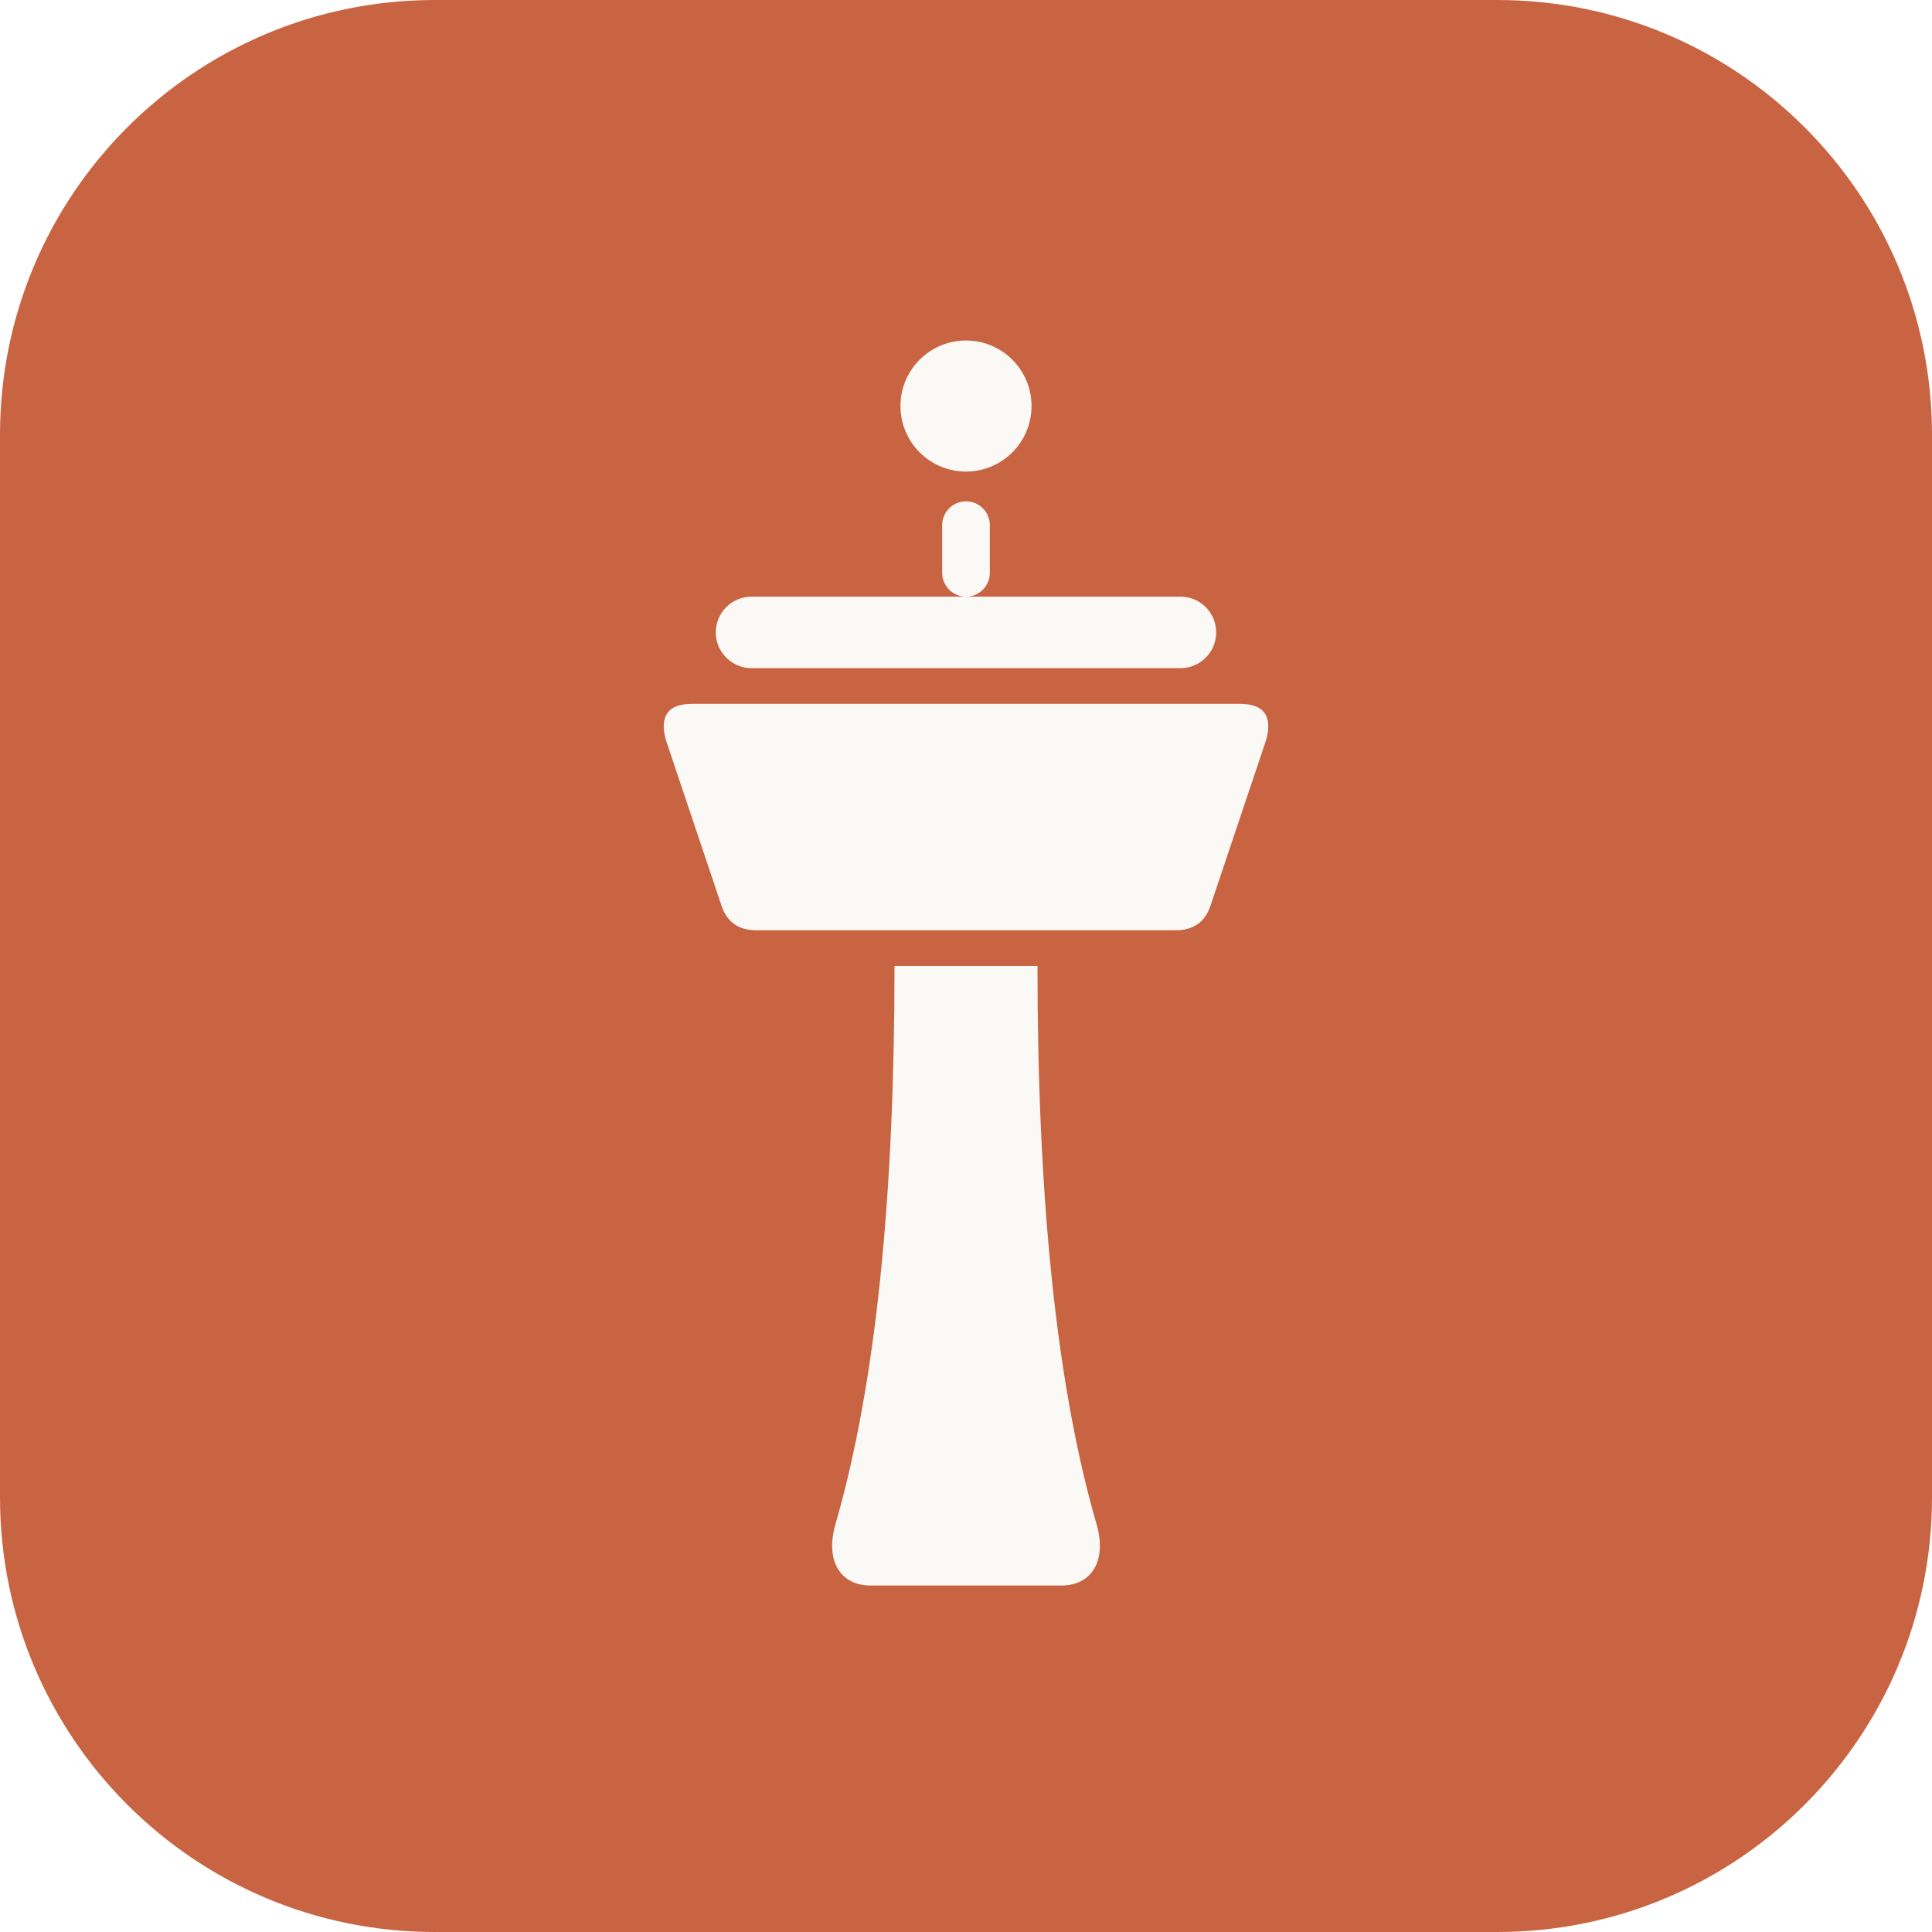
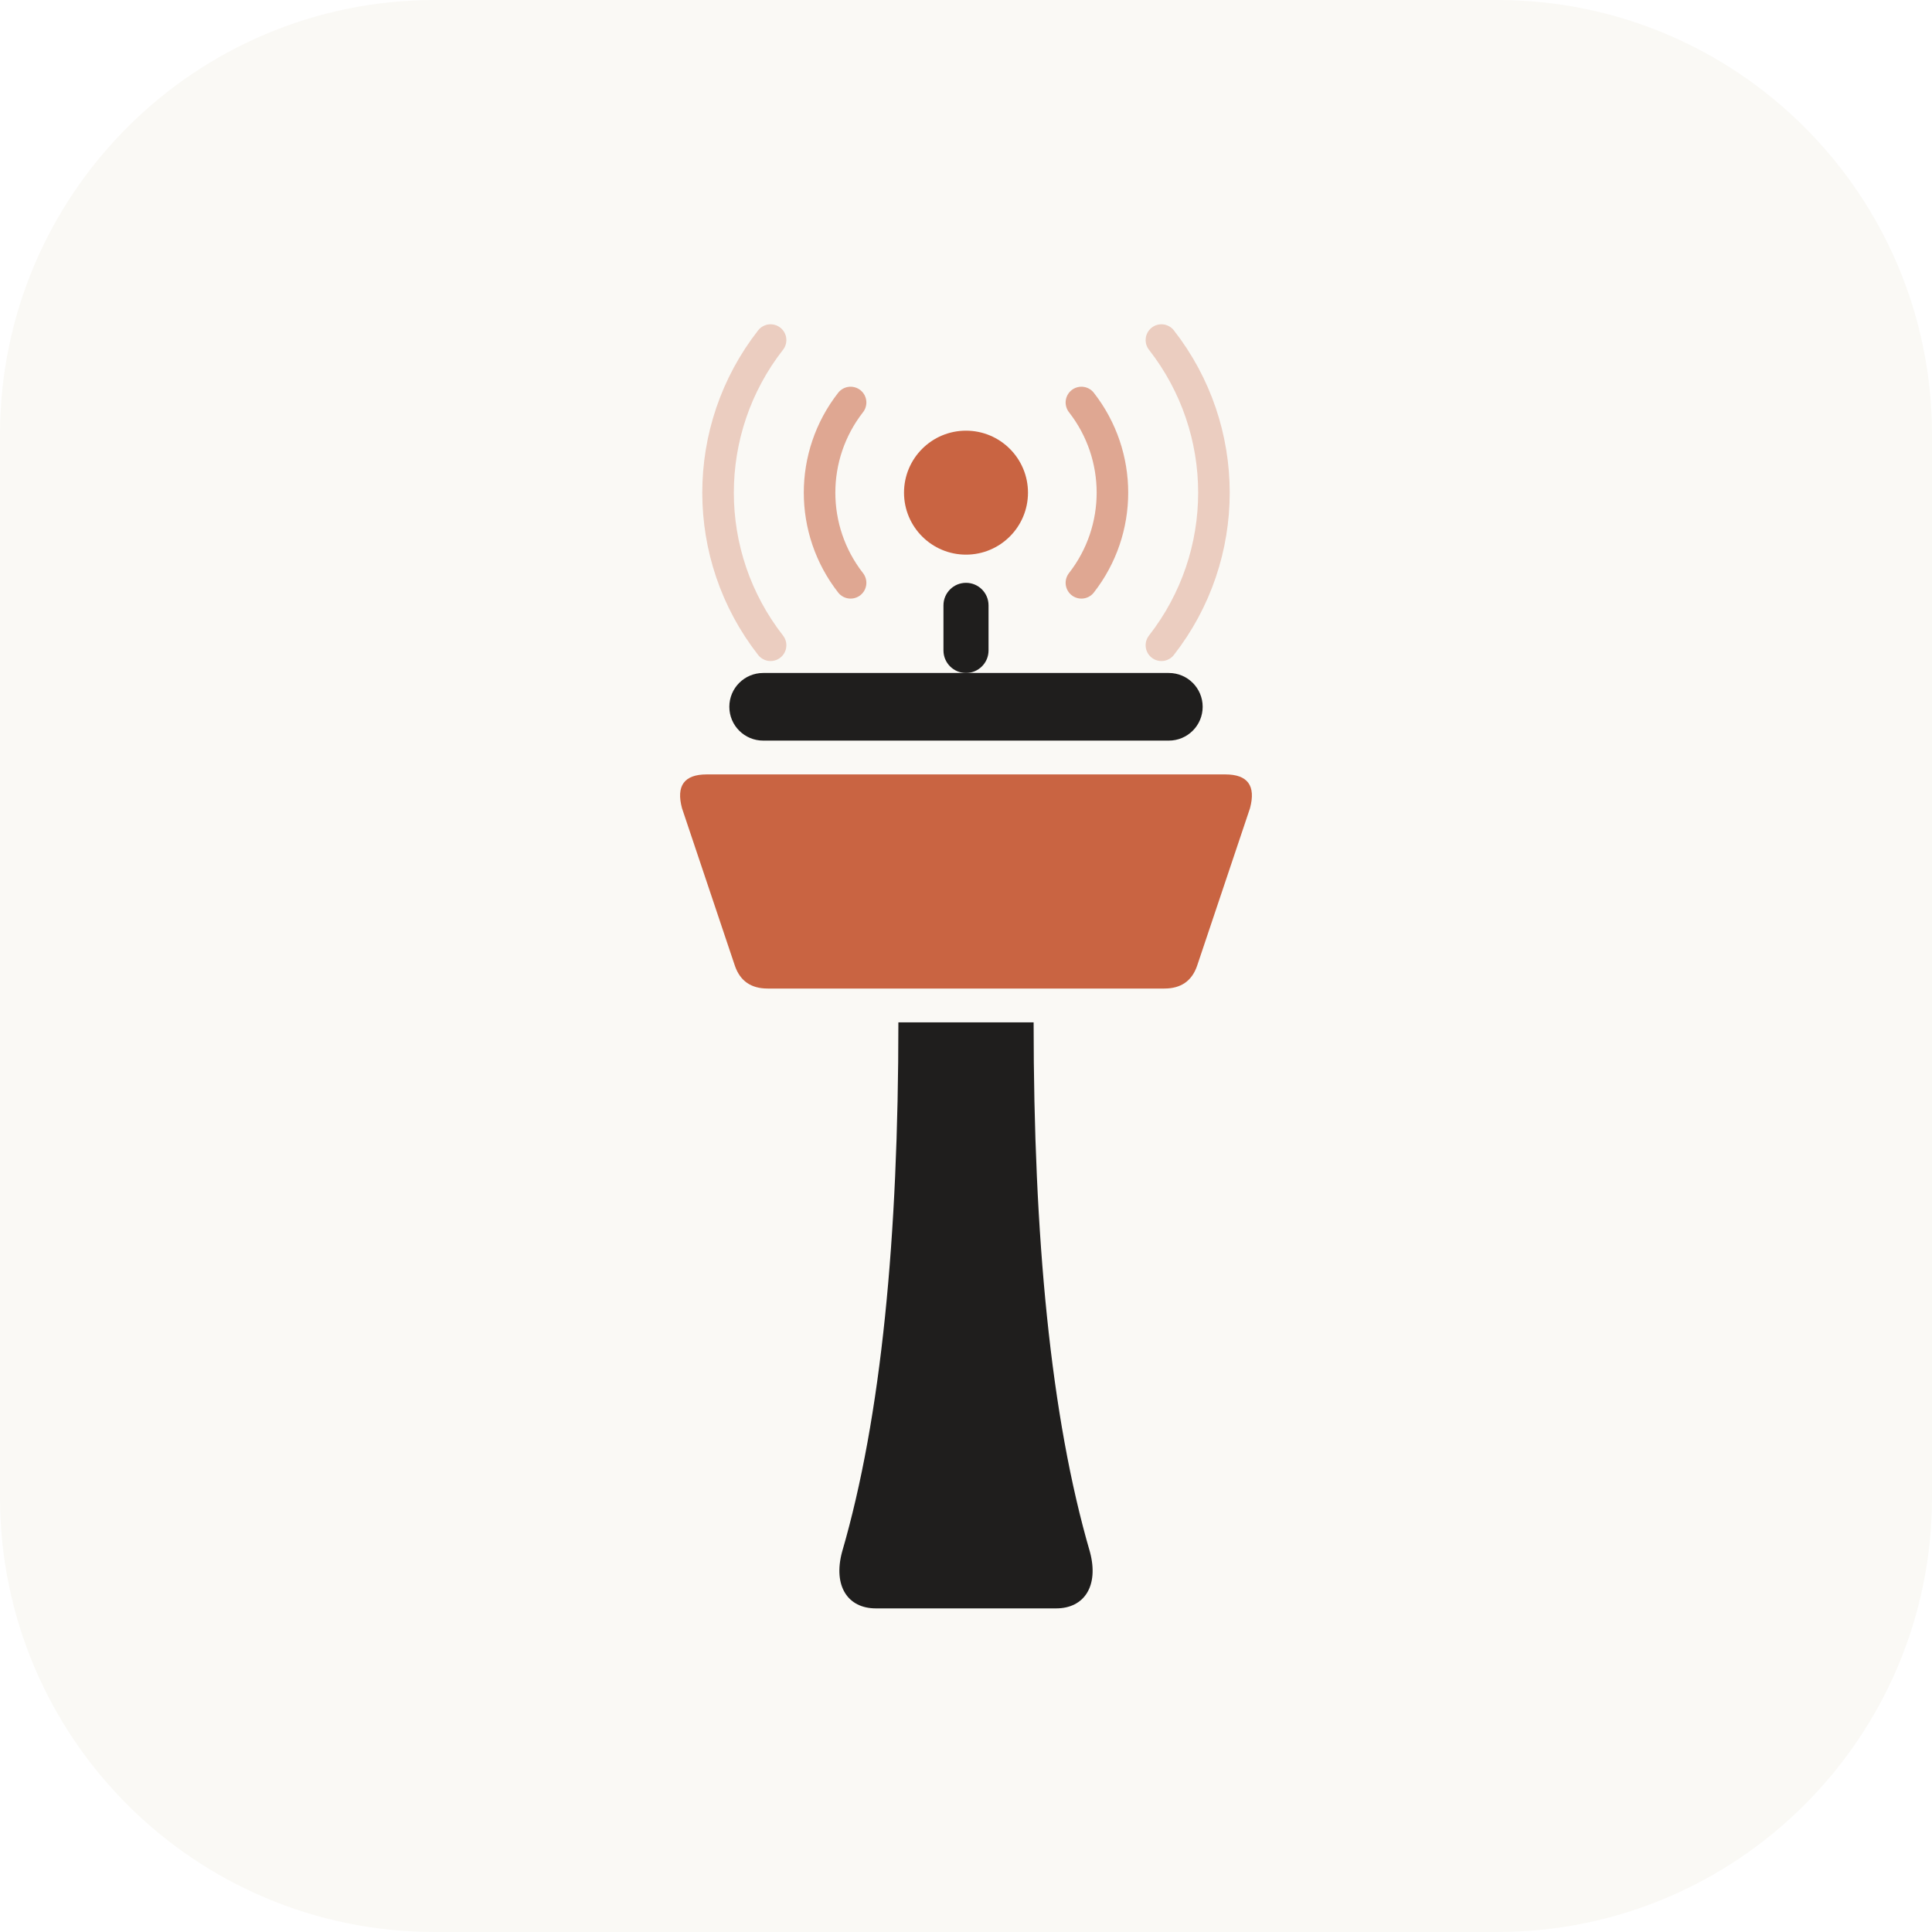
<svg xmlns="http://www.w3.org/2000/svg" viewBox="0 0 120 120" role="img" aria-labelledby="t">
-   <rect width="120" height="120" rx="27" fill="#C96442" />
-   <g transform="translate(15.60 17.82) scale(0.74)">
-     <circle cx="60" cy="10" r="5.5" fill="#FAF9F5" />
-     <rect x="58" y="18" width="4" height="8" rx="2" fill="#FAF9F5" />
-     <rect x="39" y="26" width="42" height="6" rx="3" fill="#FAF9F5" />
-     <path d="M37 35H83Q86 35 85.2 38L80.5 52Q79.8 54 77.6 54H42.4Q40.2 54 39.5 52L34.8 38Q34 35 37 35Z" fill="#FAF9F5" />
-     <path d="M54 57H66C66 76 67.5 92 71 104C71.8 107 70.5 109 68 109H52C49.5 109 48.2 107 49 104C52.5 92 54 76 54 57Z" fill="#FAF9F5" />
+   <rect width="120" height="120" rx="27" fill="#FAF9F5" />
+   <g transform="translate(18.00 23.60) scale(0.7)">
+     <g fill="none" stroke="#C96442" stroke-width="2.8" stroke-linecap="round">
+       <path d="M70.24 2.00A13 13 0 0 1 70.24 18.00" opacity="0.55" />
+       <path d="M49.76 2.00A13 13 0 0 0 49.76 18.00" opacity="0.55" />
+       <path d="M77.34 -3.54A22 22 0 0 1 77.34 23.54" opacity="0.3" />
+       <path d="M42.66 -3.54A22 22 0 0 0 42.66 23.54" opacity="0.3" />
+     </g>
+     <circle cx="60" cy="10" r="5.5" fill="#C96442" />
+     <rect x="58" y="18" width="4" height="8" rx="2" fill="#1F1E1D" />
+     <rect x="39" y="26" width="42" height="6" rx="3" fill="#1F1E1D" />
+     <path d="M37 35H83Q86 35 85.2 38L80.5 52Q79.8 54 77.6 54H42.4Q40.2 54 39.5 52L34.8 38Q34 35 37 35Z" fill="#C96442" />
+     <path d="M54 57H66C66 76 67.5 92 71 104C71.8 107 70.5 109 68 109H52C49.5 109 48.2 107 49 104C52.5 92 54 76 54 57Z" fill="#1F1E1D" />
  </g>
</svg>
